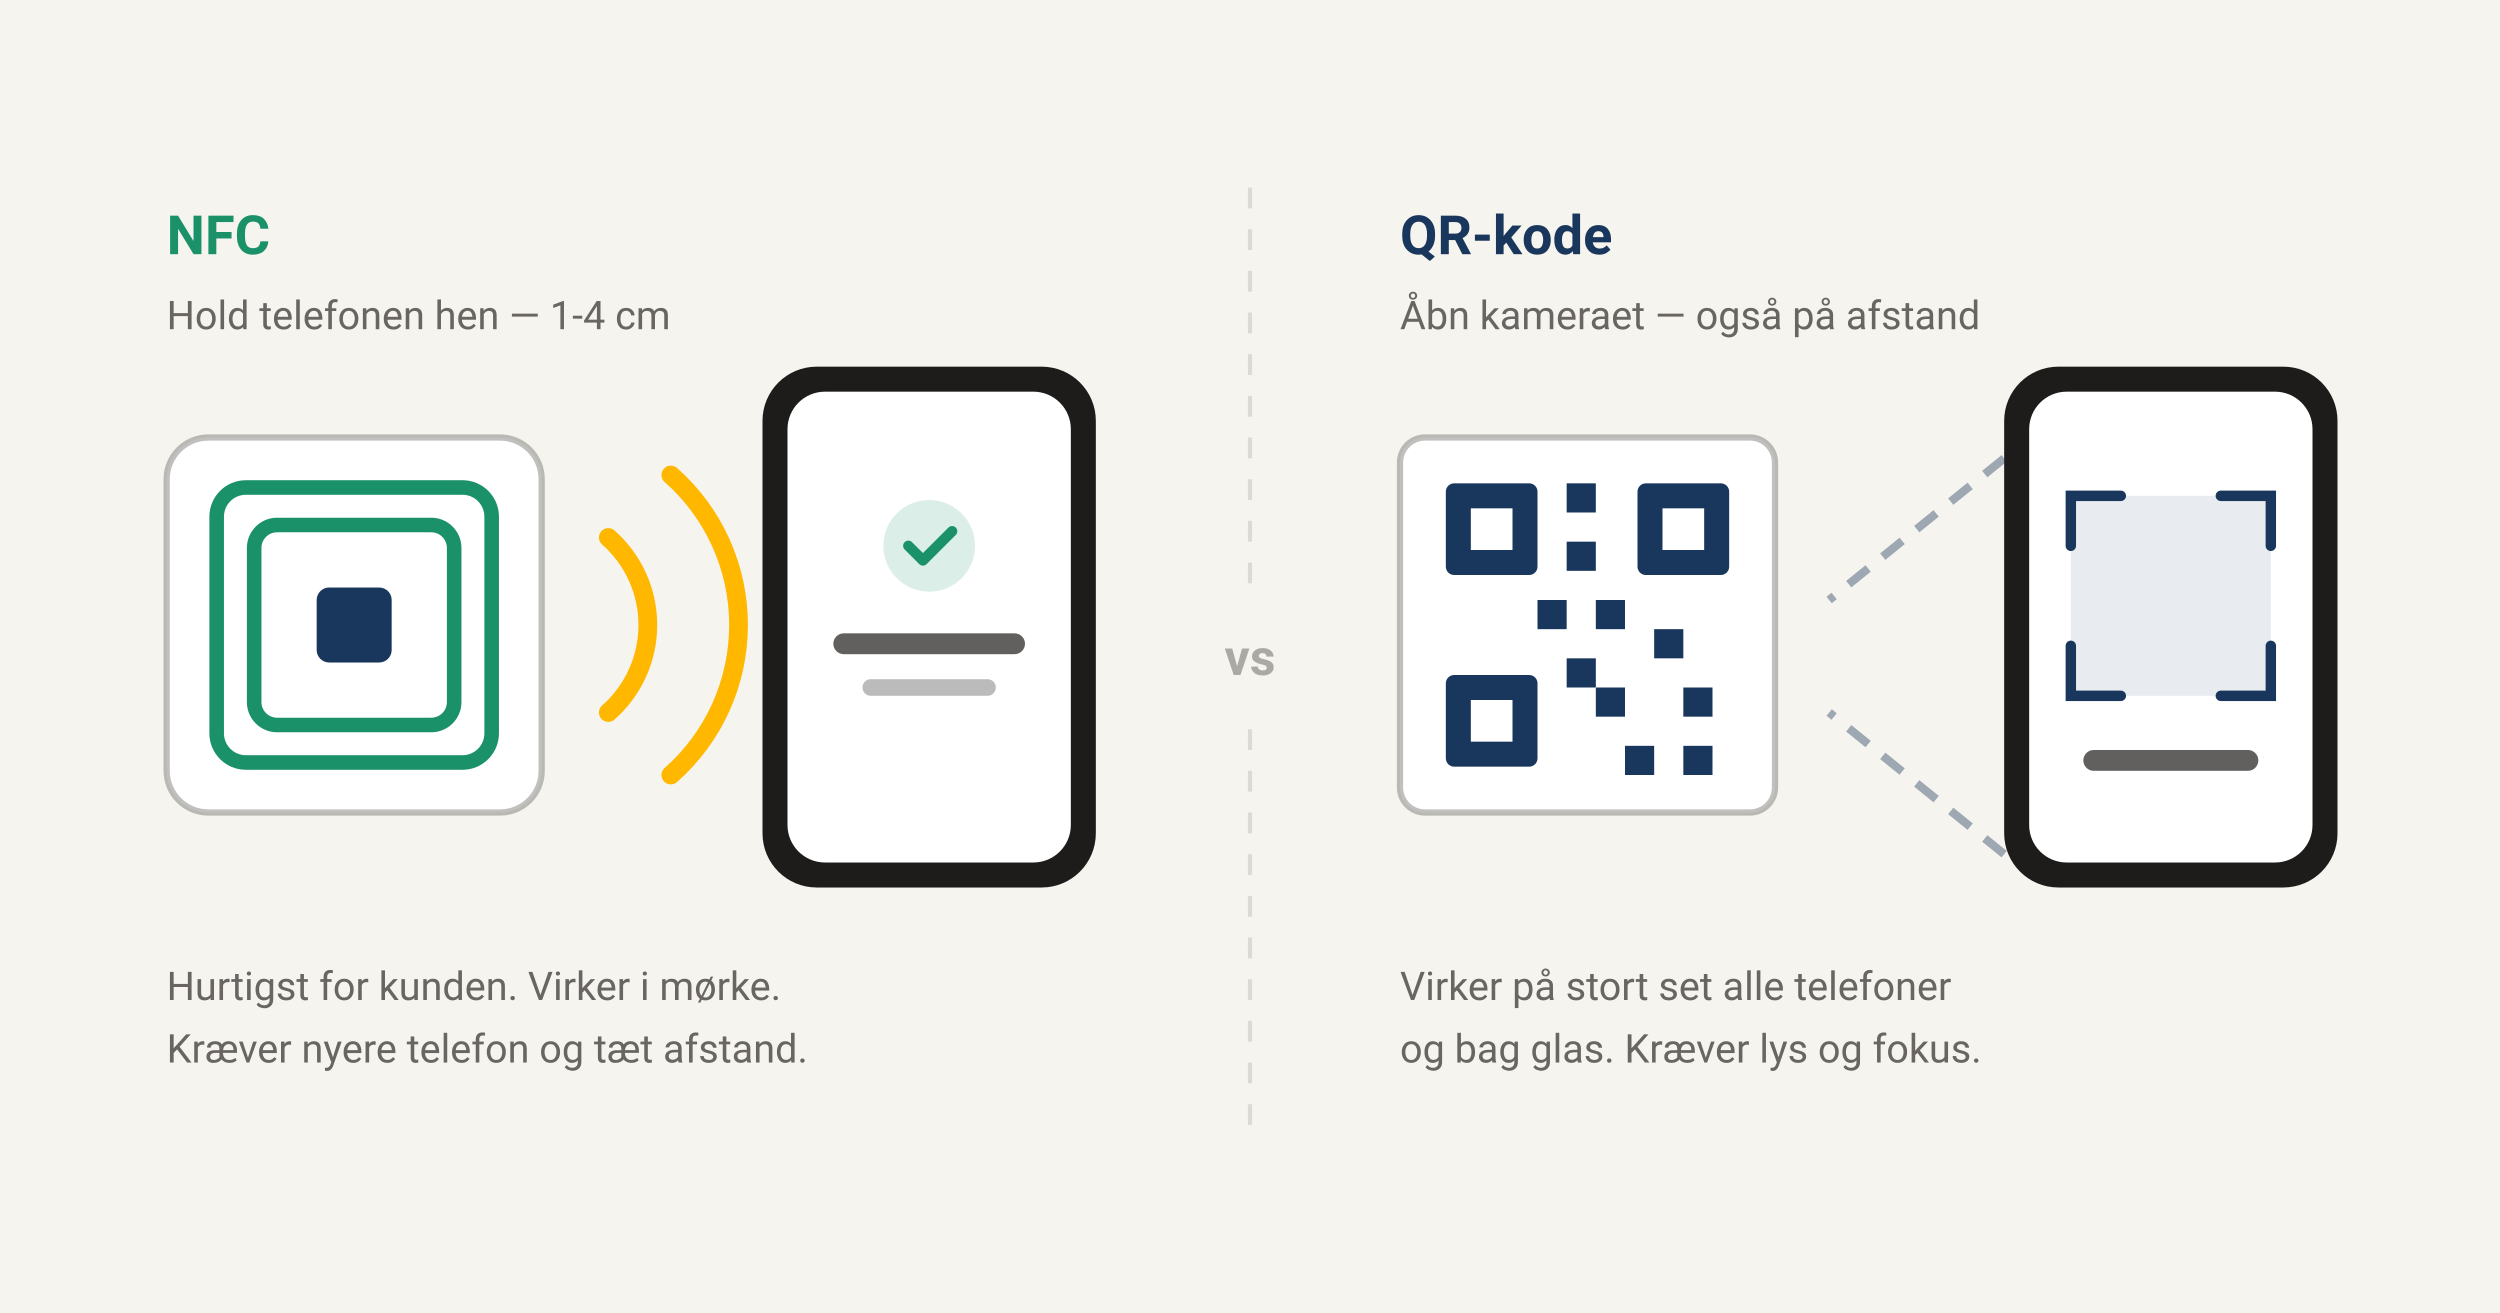
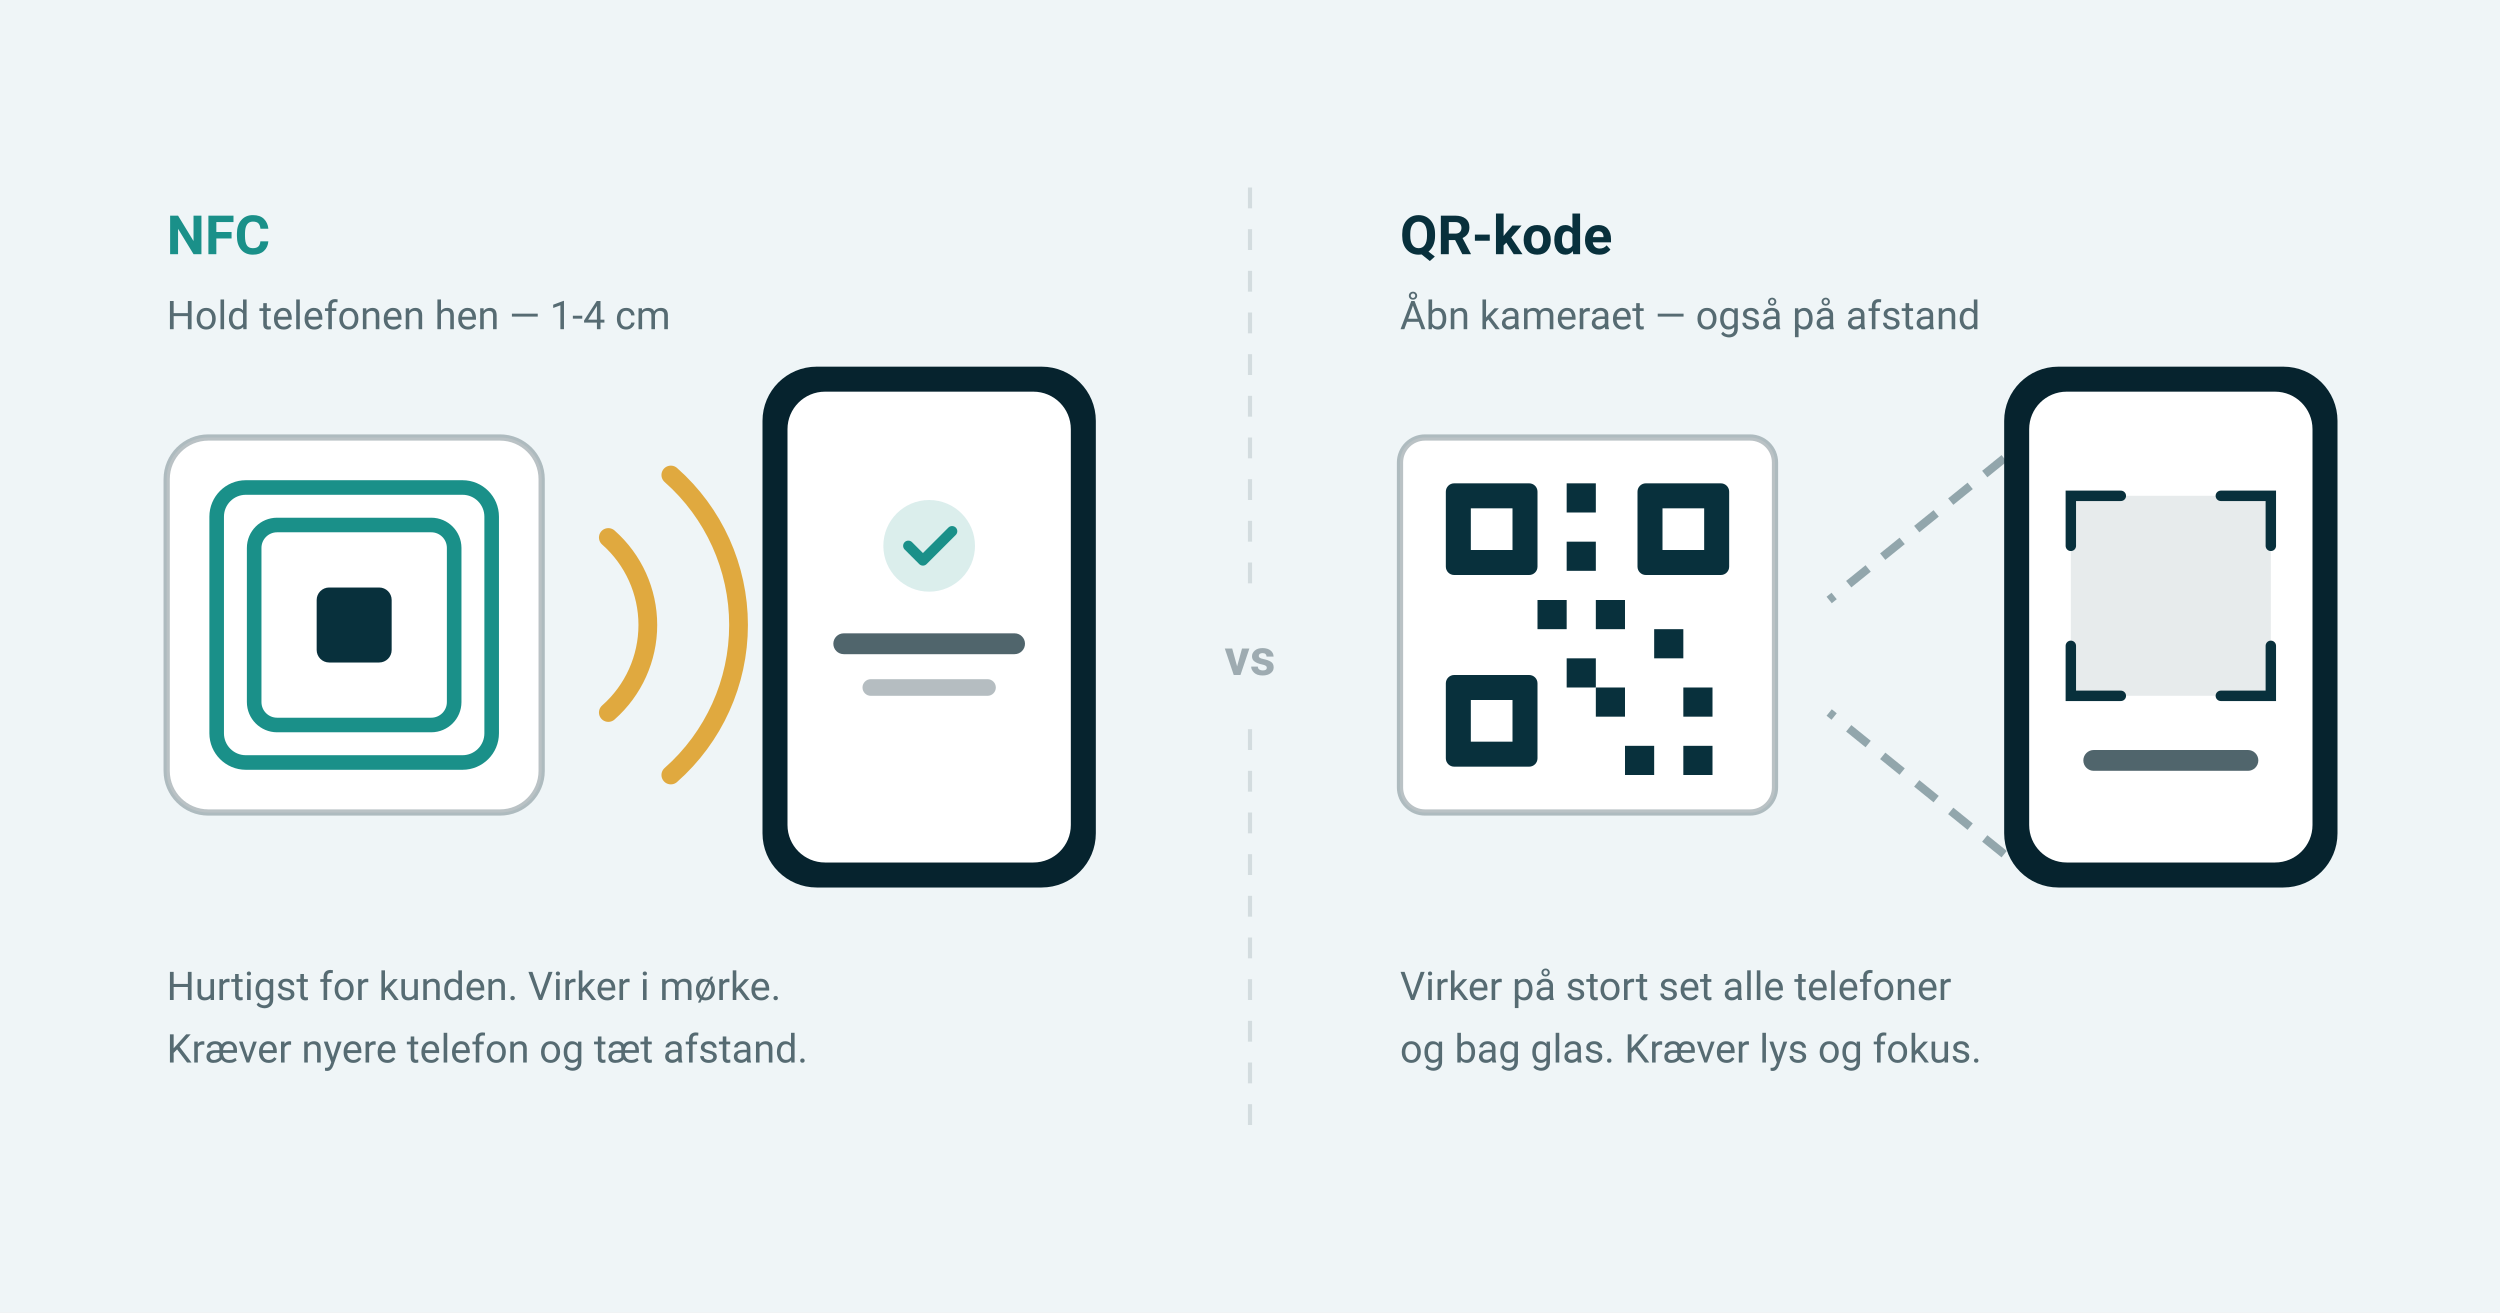
<svg xmlns="http://www.w3.org/2000/svg" viewBox="0 0 1200 630" width="1200" height="630" role="img" aria-label="Til venstre en telefon der tapper et NFC-tag på få centimeters afstand, til højre en telefon der scanner en QR-kode på afstand">
  <style>
    .h { font: 700 26px system-ui, -apple-system, "Segoe UI", Roboto, sans-serif; }
-     .b { font: 400 19px system-ui, -apple-system, "Segoe UI", Roboto, sans-serif; fill: #1e1c1a; opacity: .66; }
-     .vs { font: 700 24px system-ui, -apple-system, "Segoe UI", Roboto, sans-serif; fill: #1e1c1a; opacity: .35; }
+     .b { font: 400 19px system-ui, -apple-system, "Segoe UI", Roboto, sans-serif; fill: #06232e; opacity: .66; }
+     .vs { font: 700 24px system-ui, -apple-system, "Segoe UI", Roboto, sans-serif; fill: #06232e; opacity: .35; }
  </style>
-   <rect width="1200" height="630" fill="#f6f4ee" />
-   <path d="M600 90 L600 540" stroke="#1e1c1a" stroke-opacity=".12" stroke-width="2" stroke-dasharray="10 10" />
-   <circle cx="600" cy="315" r="34" fill="#f6f4ee" />
+   <rect width="1200" height="630" fill="#eff5f7" />
+   <path d="M600 90 L600 540" stroke="#06232e" stroke-opacity=".12" stroke-width="2" stroke-dasharray="10 10" />
+   <circle cx="600" cy="315" r="34" fill="#eff5f7" />
  <text x="600" y="324" class="vs" text-anchor="middle">vs</text>
-   <text x="80" y="122" class="h" fill="#1b916a">NFC</text>
+   <text x="80" y="122" class="h" fill="#1a9089">NFC</text>
  <text x="80" y="158" class="b">Hold telefonen hen — 1-4 cm</text>
  <g>
    <rect x="80" y="210" width="180" height="180" rx="20" fill="#ffffff" />
-     <rect x="80" y="210" width="180" height="180" rx="20" fill="none" stroke="#1e1c1a" stroke-width="3" opacity=".28" />
-     <g fill="none" stroke="#1b916a" stroke-width="7" stroke-linejoin="round">
+     <rect x="80" y="210" width="180" height="180" rx="20" fill="none" stroke="#06232e" stroke-width="3" opacity=".28" />
+     <g fill="none" stroke="#1a9089" stroke-width="7" stroke-linejoin="round">
      <rect x="104" y="234" width="132" height="132" rx="14" />
      <rect x="122" y="252" width="96" height="96" rx="11" />
    </g>
-     <rect x="152" y="282" width="36" height="36" rx="6" fill="#19375c" />
+     <rect x="152" y="282" width="36" height="36" rx="6" fill="#08303c" />
  </g>
-   <g fill="none" stroke="#ffb700" stroke-width="9" stroke-linecap="round">
+   <g fill="none" stroke="#e0a93f" stroke-width="9" stroke-linecap="round">
    <path d="M292 258 A 56 56 0 0 1 292 342" />
    <path d="M322 228 A 96 96 0 0 1 322 372" />
  </g>
  <g>
-     <rect x="366" y="176" width="160" height="250" rx="26" fill="#1e1c1a" />
+     <rect x="366" y="176" width="160" height="250" rx="26" fill="#06232e" />
    <rect x="378" y="188" width="136" height="226" rx="18" fill="#ffffff" />
-     <circle cx="446" cy="262" r="22" fill="#1b916a" opacity=".16" />
-     <path d="M436 262 l7 7 14 -14" fill="none" stroke="#1b916a" stroke-width="5" stroke-linecap="round" stroke-linejoin="round" />
-     <rect x="400" y="304" width="92" height="10" rx="5" fill="#1e1c1a" opacity=".7" />
-     <rect x="414" y="326" width="64" height="8" rx="4" fill="#1e1c1a" opacity=".3" />
+     <circle cx="446" cy="262" r="22" fill="#1a9089" opacity=".16" />
+     <path d="M436 262 l7 7 14 -14" fill="none" stroke="#1a9089" stroke-width="5" stroke-linecap="round" stroke-linejoin="round" />
+     <rect x="400" y="304" width="92" height="10" rx="5" fill="#06232e" opacity=".7" />
+     <rect x="414" y="326" width="64" height="8" rx="4" fill="#06232e" opacity=".3" />
  </g>
  <text x="80" y="480" class="b">Hurtigst for kunden. Virker i mørke.</text>
  <text x="80" y="510" class="b">Kræver nyere telefon og tæt afstand.</text>
-   <text x="672" y="122" class="h" fill="#19375c">QR-kode</text>
+   <text x="672" y="122" class="h" fill="#08303c">QR-kode</text>
  <text x="672" y="158" class="b">Åbn kameraet — også på afstand</text>
  <g>
    <rect x="672" y="210" width="180" height="180" rx="12" fill="#ffffff" />
-     <rect x="672" y="210" width="180" height="180" rx="12" fill="none" stroke="#1e1c1a" stroke-width="3" opacity=".28" />
-     <g fill="#19375c">
+     <rect x="672" y="210" width="180" height="180" rx="12" fill="none" stroke="#06232e" stroke-width="3" opacity=".28" />
+     <g fill="#08303c">
      <rect x="694" y="232" width="44" height="44" rx="4" />
      <rect x="706" y="244" width="20" height="20" fill="#ffffff" />
      <rect x="786" y="232" width="44" height="44" rx="4" />
      <rect x="798" y="244" width="20" height="20" fill="#ffffff" />
      <rect x="694" y="324" width="44" height="44" rx="4" />
      <rect x="706" y="336" width="20" height="20" fill="#ffffff" />
      <rect x="752" y="232" width="14" height="14" />
      <rect x="752" y="260" width="14" height="14" />
      <rect x="766" y="288" width="14" height="14" />
      <rect x="738" y="288" width="14" height="14" />
      <rect x="794" y="302" width="14" height="14" />
      <rect x="766" y="330" width="14" height="14" />
      <rect x="808" y="330" width="14" height="14" />
      <rect x="780" y="358" width="14" height="14" />
      <rect x="752" y="316" width="14" height="14" />
      <rect x="808" y="358" width="14" height="14" />
    </g>
  </g>
-   <g fill="none" stroke="#19375c" stroke-width="4" stroke-opacity=".4" stroke-dasharray="12 9">
+   <g fill="none" stroke="#08303c" stroke-width="4" stroke-opacity=".4" stroke-dasharray="12 9">
    <path d="M962 220 L878 288" />
    <path d="M962 410 L878 342" />
  </g>
  <g>
-     <rect x="962" y="176" width="160" height="250" rx="26" fill="#1e1c1a" />
+     <rect x="962" y="176" width="160" height="250" rx="26" fill="#06232e" />
    <rect x="974" y="188" width="136" height="226" rx="18" fill="#ffffff" />
-     <rect x="994" y="238" width="96" height="96" rx="8" fill="#19375c" opacity=".1" />
-     <g fill="none" stroke="#19375c" stroke-width="5" stroke-linecap="round">
+     <rect x="994" y="238" width="96" height="96" rx="8" fill="#08303c" opacity=".1" />
+     <g fill="none" stroke="#08303c" stroke-width="5" stroke-linecap="round">
      <path d="M994 262 L994 238 L1018 238" />
      <path d="M1066 238 L1090 238 L1090 262" />
      <path d="M1090 310 L1090 334 L1066 334" />
      <path d="M1018 334 L994 334 L994 310" />
    </g>
-     <rect x="1000" y="360" width="84" height="10" rx="5" fill="#1e1c1a" opacity=".7" />
+     <rect x="1000" y="360" width="84" height="10" rx="5" fill="#06232e" opacity=".7" />
  </g>
  <text x="672" y="480" class="b">Virker på stort set alle telefoner</text>
  <text x="672" y="510" class="b">og bag glas. Kræver lys og fokus.</text>
</svg>
